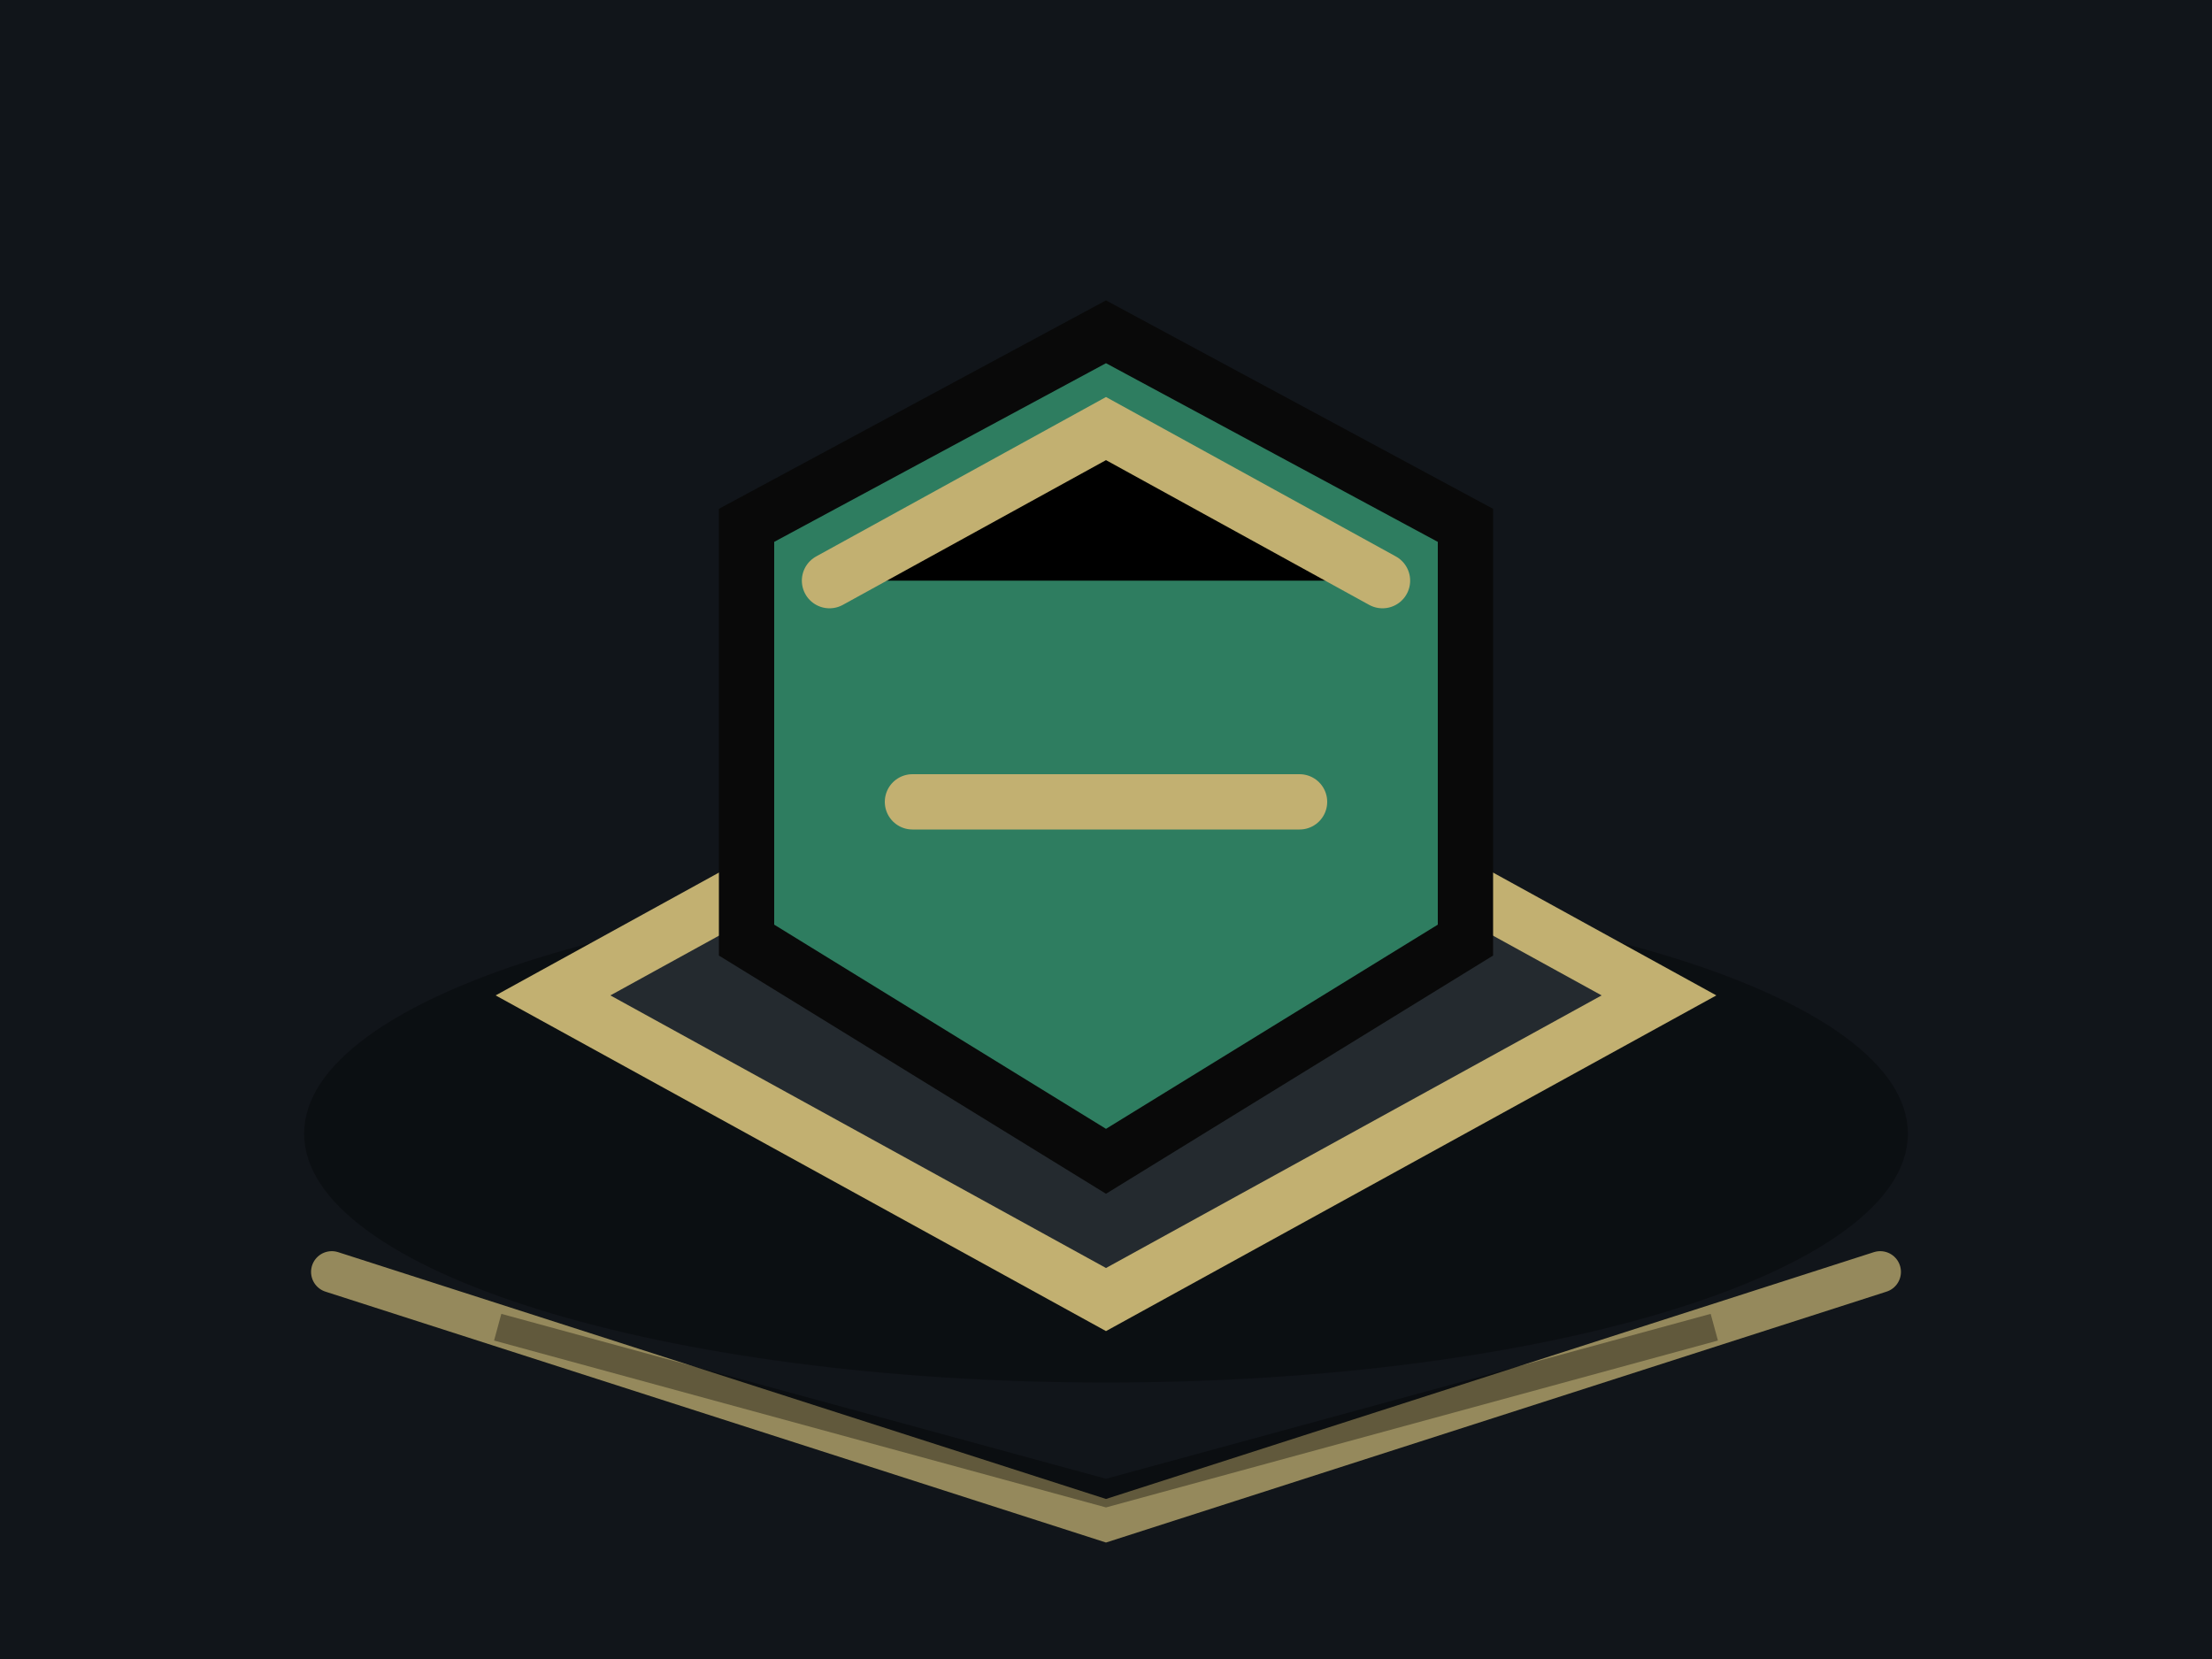
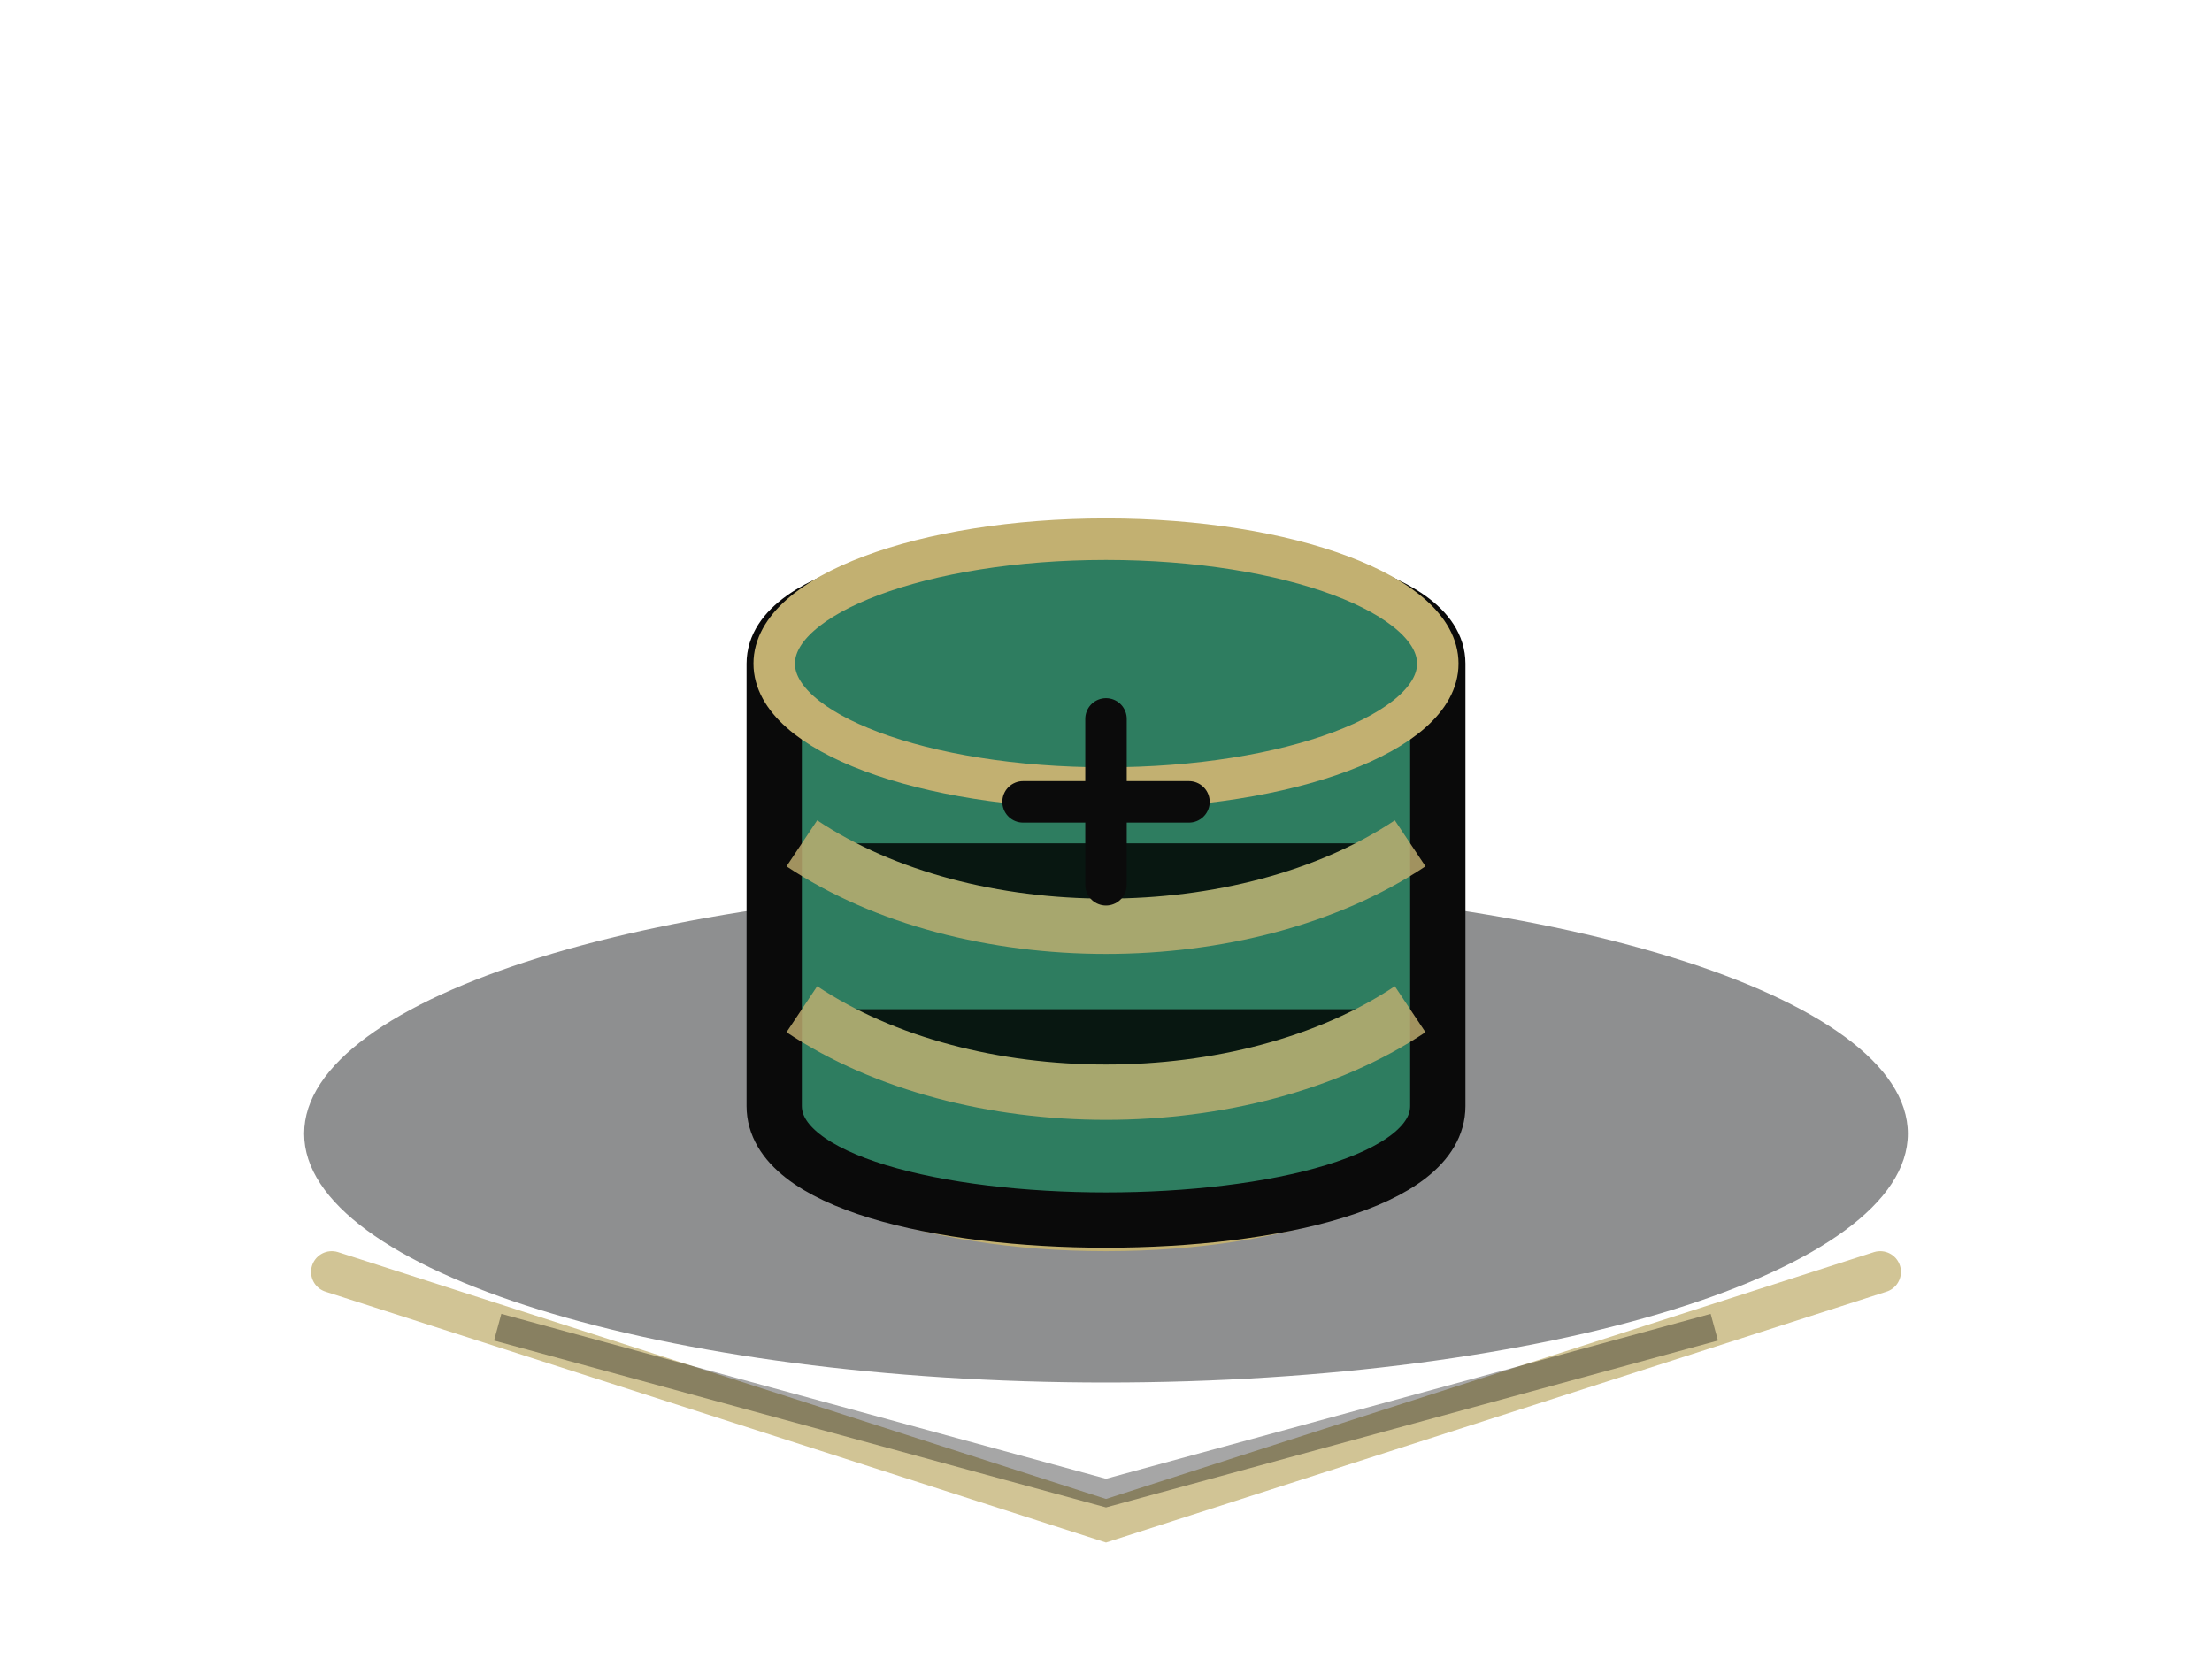
<svg xmlns="http://www.w3.org/2000/svg" width="160" height="120" viewBox="0 0 160 120" data-generated-by="generate_isometric_environment_assets" data-section="object_scenes" data-id="chemical_barrel">
-   <rect width="160" height="120" fill="#11151a" />
  <ellipse cx="80" cy="82" rx="58" ry="18" fill="#050608" opacity="0.45" />
-   <polygon points="40,72 80,50 120,72 80,94" fill="#242a2f" stroke="#c2b071" stroke-width="4" />
-   <path d="M54 68 L54 38 L80 24 L106 38 L106 68 L80 84 Z" fill="#2e7d60" stroke="#090909" stroke-width="4" />
-   <path d="M60 42 L80 31 L100 42 M66 58 H94" stroke="#c2b071" stroke-width="4" stroke-linecap="round" />
+   <ellipse cx="80" cy="80" rx="24" ry="9" fill="#2e7d60" stroke="#c2b071" stroke-width="3" />
+   <path d="M56 48 C56 38 104 38 104 48 L104 80 C104 91 56 91 56 80 Z" fill="#2e7d60" stroke="#0a0a0a" stroke-width="4" />
+   <ellipse cx="80" cy="48" rx="24" ry="9" fill="#2e7d60" stroke="#c2b071" stroke-width="3" />
+   <path d="M58 61 C70 69 90 69 102 61 M58 73 C70 81 90 81 102 73" stroke="#c2b071" stroke-width="4" opacity="0.82" />
+   <path d="M74 58 L86 58 M80 52 L80 64" stroke="#0b0b0b" stroke-width="3" stroke-linecap="round" />
  <path d="M24 92 L80 110 L136 92" fill="none" stroke="#c2b071" stroke-width="3" stroke-linecap="round" opacity="0.75" />
  <path d="M36 96 L80 108 L124 96" fill="none" stroke="#000000" stroke-width="2" opacity="0.35" />
</svg>
